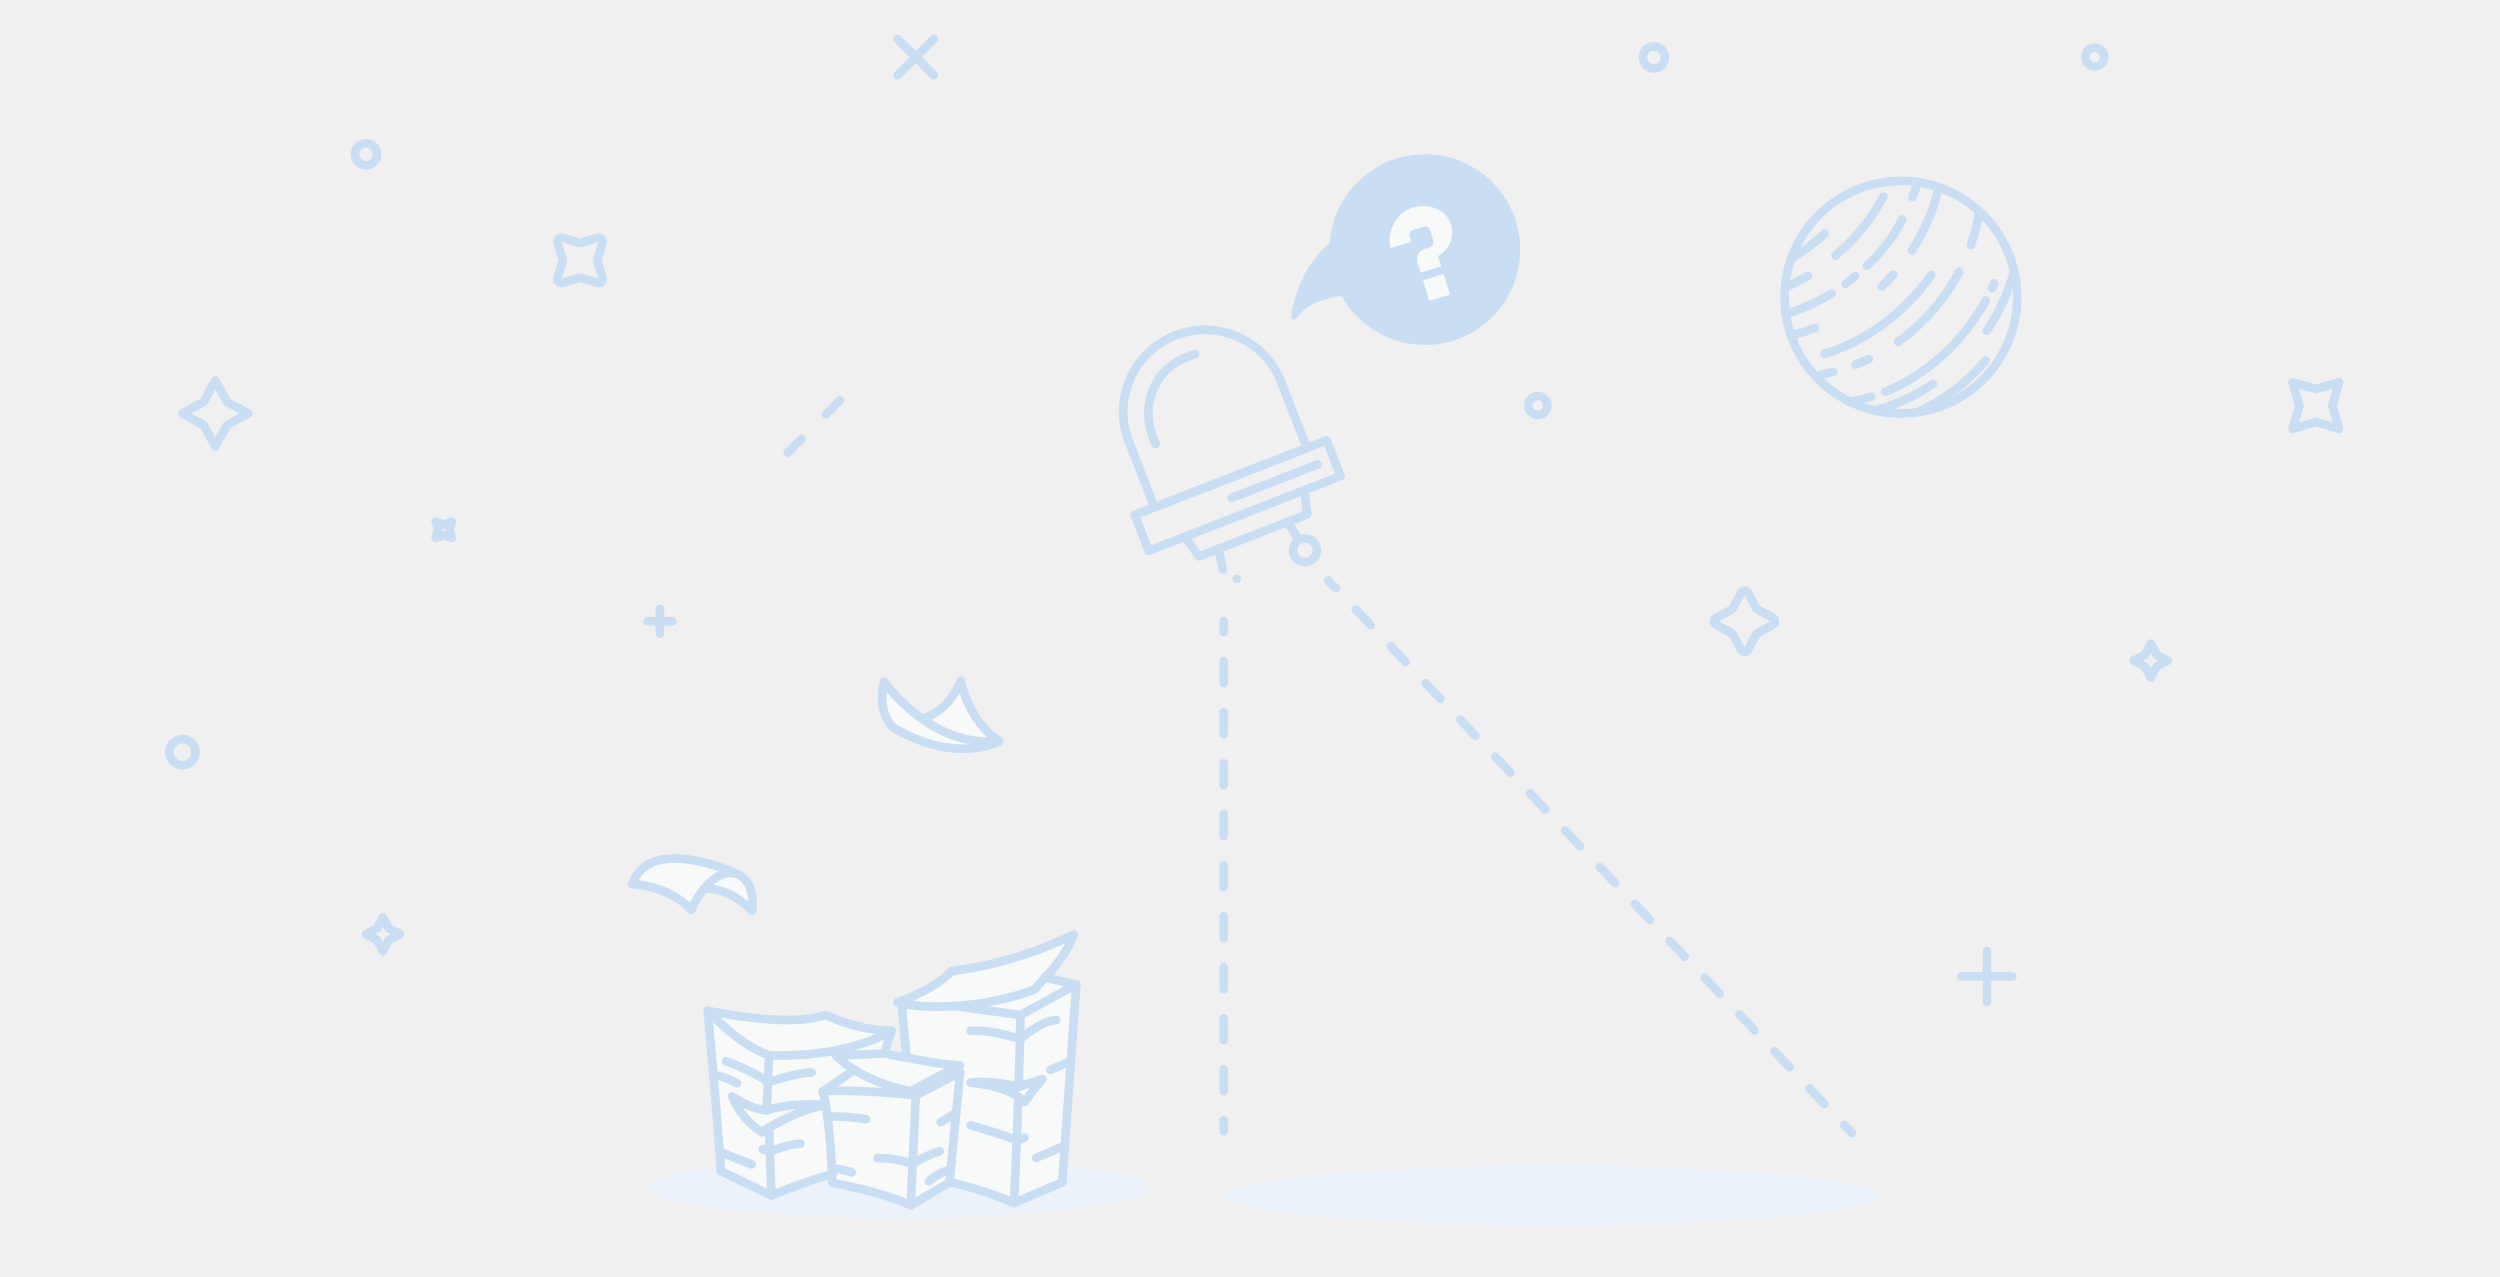
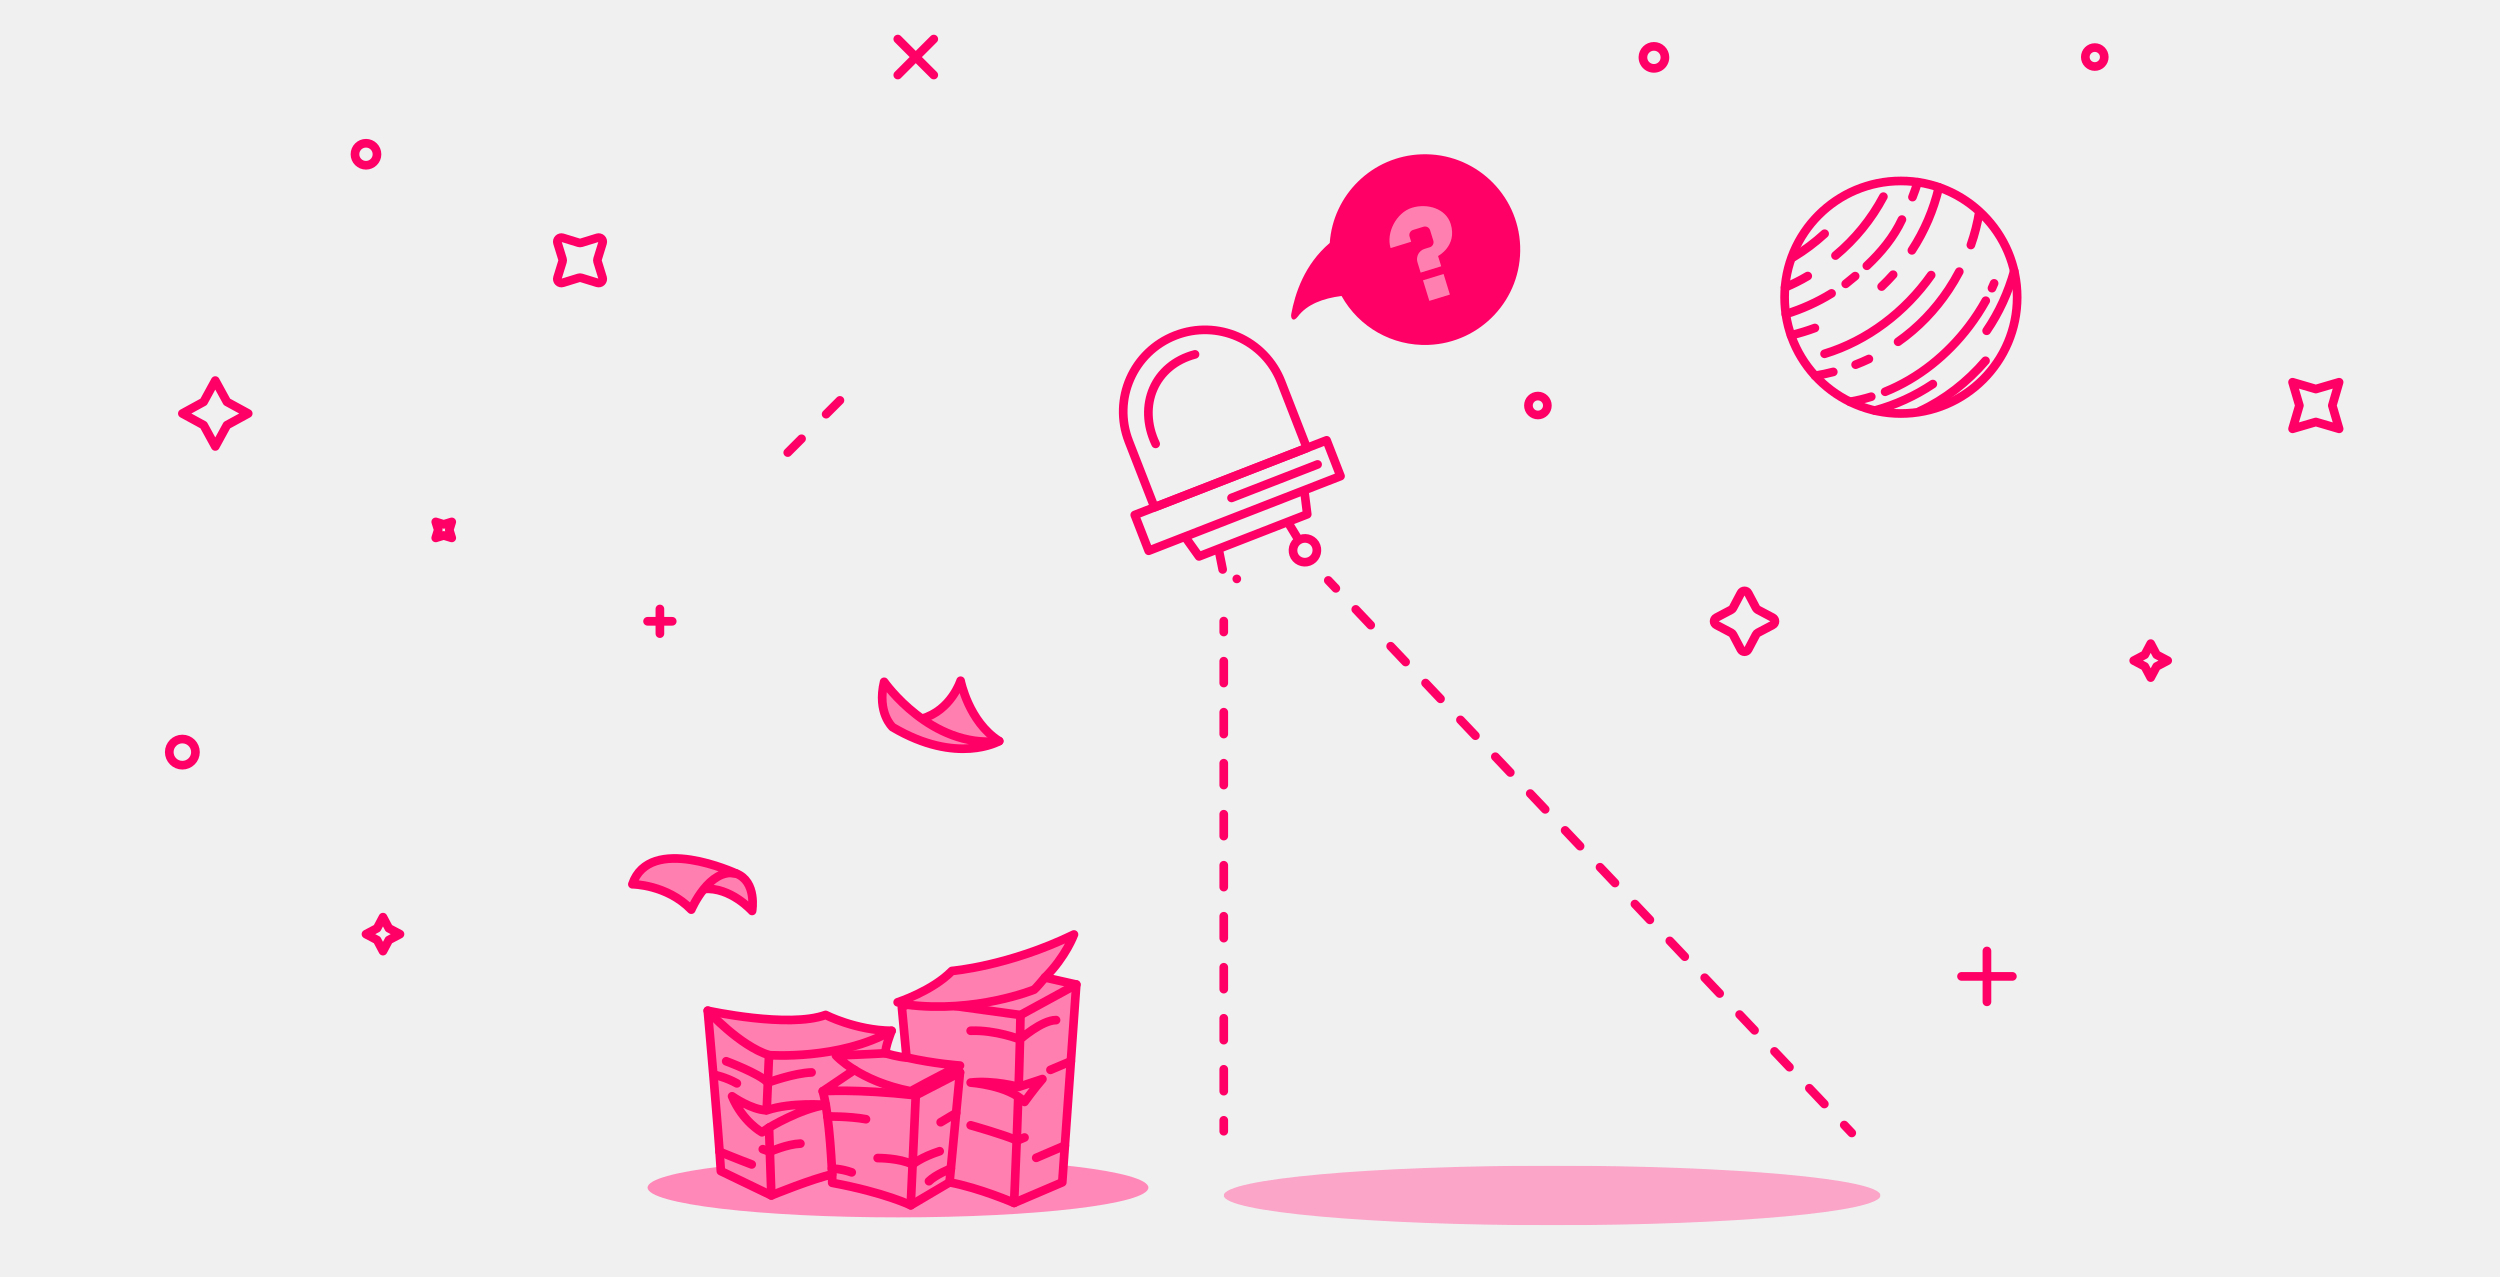
<svg xmlns="http://www.w3.org/2000/svg" xmlns:xlink="http://www.w3.org/1999/xlink" width="288" height="147" viewBox="0 0 288 147">
  <defs>
    <path id="a" d="M76.632 7H.977V.14h75.655V7z" />
  </defs>
  <g fill="none" fill-rule="evenodd">
-     <path d="M69.416 31.997l-.576-1.87a.464.464 0 0 1 0-.276l.576-1.87a.47.47 0 0 0-.587-.588l-1.872.576a.464.464 0 0 1-.276 0l-1.87-.576a.47.47 0 0 0-.588.587l.576 1.87a.464.464 0 0 1 0 .276l-.576 1.87a.47.47 0 0 0 .588.588l1.87-.576a.464.464 0 0 1 .276 0l1.87.576a.47.47 0 0 0 .588-.588zM103.425 4.5l4.144 4.144M103.425 8.644L107.57 4.5M241.32 5.48a1.09 1.09 0 1 1 0 2.183 1.09 1.09 0 0 1 0-2.182zM200.555 74.83l-.916-1.73a.467.467 0 0 0-.196-.197l-1.73-.915a.47.47 0 0 1 0-.83l1.73-.916a.464.464 0 0 0 .195-.195l.915-1.73a.47.47 0 0 1 .83 0l.916 1.73a.47.47 0 0 0 .196.195l1.73.916a.47.47 0 0 1 0 .83l-1.73.915a.472.472 0 0 0-.195.196l-.914 1.73a.47.47 0 0 1-.83 0zM228.895 109.55v5.86M231.826 112.48h-5.86M92.338 50.546l-1.59 1.59M96.76 46.124l-1.59 1.59M92.338 50.546a2.003 2.003 0 1 0 0 0zM43.43 17.77a1.268 1.268 0 1 1-2.537 0 1.268 1.268 0 0 1 2.536 0zM191.8 6.573a1.268 1.268 0 1 1-2.535 0 1.268 1.268 0 0 1 2.535 0zM247.76 78.058l-.676-1.28-1.28-.677 1.28-.676.677-1.28.678 1.28 1.28.677-1.28.678zM177.167 45.626a1.09 1.09 0 1 0 0 2.18 1.09 1.09 0 0 0 0-2.18zM76.02 70.154v2.84M77.44 71.574H74.6M22.516 86.644a1.508 1.508 0 1 1-3.016 0 1.508 1.508 0 0 1 3.016 0zM44.118 109.57l-.677-1.28-1.28-.676 1.28-.678.678-1.28.677 1.28 1.28.678-1.28.677zM50.196 61.967l.922-.284.923.284-.283-.923.284-.922-.922.283-.922-.283.284.922zM26.142 46.295l2.452 1.34-2.452 1.342-1.34 2.452-1.342-2.453-2.452-1.34 2.452-1.342 1.34-2.452zM268.682 46.717l.785 2.682-2.68-.787-2.684.786.786-2.683-.787-2.683 2.683.787 2.68-.786zM140.977 130.32v-1.26" stroke="#CADEF3" stroke-linecap="round" stroke-linejoin="round" />
-     <path d="M140.977 125.703V74.487" stroke="#CADEF3" stroke-linecap="round" stroke-linejoin="round" stroke-dasharray="2.519,3.358" />
-     <path d="M140.977 72.808v-1.26M153.02 66.864l.867.913" stroke="#CADEF3" stroke-linecap="round" stroke-linejoin="round" />
-     <path d="M156.184 70.202l55.125 58.19" stroke="#CADEF3" stroke-linecap="round" stroke-linejoin="round" stroke-dasharray="2.505,3.34" />
-     <path d="M212.458 129.604l.865.914" stroke="#CADEF3" stroke-linecap="round" stroke-linejoin="round" />
-     <path d="M175.123 28.366c.215 6.063-4.525 11.152-10.588 11.368a10.978 10.978 0 0 1-9.988-5.638c-2.16.272-4.006.986-5.036 2.368-.524.703-.85.216-.762-.265.44-2.42 1.545-5.758 4.438-8.21.38-5.54 4.895-10.01 10.57-10.212 6.062-.216 11.152 4.526 11.367 10.588" fill="#CADEF3" />
-     <path d="M163.293 30.22c-.2-.652.17-1.35.82-1.55l.593-.18a.614.614 0 0 0 .41-.775l-.365-1.184a.614.614 0 0 0-.773-.41l-1.184.365a.612.612 0 0 0-.41.774l.182.59-2.37.73c-.545-1.777.685-4.1 2.462-4.646 1.777-.546 3.917.092 4.463 1.868.78 2.535-1.458 3.69-1.458 3.69l.364 1.184-2.37.728-.363-1.184zm.637 2.072l2.37-.728.727 2.37-2.368.726-.73-2.368z" fill="#F8F9F9" />
-     <path d="M218.982 20.846c7.397 0 13.395 5.997 13.395 13.396 0 7.397-5.998 13.394-13.395 13.394-7.398 0-13.395-5.997-13.395-13.394 0-7.4 5.997-13.396 13.395-13.396zM227.046 28.224c.44-1.256.77-2.55.98-3.864" stroke="#CADEF3" stroke-linecap="round" stroke-linejoin="round" />
-     <path d="M218.66 39.37c2.298-1.61 4.273-3.67 5.824-6.005.443-.668.852-1.36 1.225-2.07M213.768 42.008a21.138 21.138 0 0 0 1.525-.653M209.1 43.285a22.95 22.95 0 0 0 2.094-.44M210.19 40.757c4.93-1.494 9.283-4.822 12.28-9.064M206.612 29.61a22.808 22.808 0 0 0 3.584-2.686M211.448 29.44a22.67 22.67 0 0 0 5.518-6.786M221.153 47.373c2.914-1.348 5.49-3.378 7.578-5.81M229.477 33.198c.083-.185.165-.37.243-.555M217.167 45.13c3.844-1.552 7.178-4.256 9.674-7.55a24.785 24.785 0 0 0 1.917-2.937M213.114 46.285c.83-.14 1.65-.337 2.455-.584M228.862 38.105c1.436-2.1 2.49-4.423 3.174-6.87M215.975 47.295a22.78 22.78 0 0 0 6.687-3.05M220.25 28.84a22.836 22.836 0 0 0 3.11-7.26M216.763 33.01c.46-.437.904-.892 1.325-1.366M206.32 38.62c.935-.22 1.855-.5 2.755-.835M220.316 22.706a23.02 23.02 0 0 0 .604-1.72M215.06 30.616c1.627-1.532 3.09-3.283 4.04-5.32M212.625 32.7c.367-.292.73-.588 1.088-.89M205.727 36.18a22.83 22.83 0 0 0 5.27-2.38M208.25 31.8c-.84.5-1.714.936-2.615 1.312" stroke="#CADEF3" stroke-linecap="round" stroke-linejoin="round" />
-     <path d="M115.105 85.374c-3.53-2.245-4.444-6.952-4.444-6.952s-1.076 3.402-4.455 4.376l.585 1.892 4.266 1.125 4.05-.44z" fill="#F8F9F9" />
-     <path d="M115.105 85.374c-3.53-2.245-4.444-6.952-4.444-6.952s-1.076 3.402-4.455 4.376l.585 1.892 4.266 1.125 4.05-.44z" stroke="#CADEF3" stroke-linecap="round" stroke-linejoin="round" />
-     <path d="M102.826 83.77s-1.825-1.64-.974-5.224c0 0 5.365 7.71 13.253 6.83 0 0-4.827 2.81-12.28-1.605" fill="#F8F9F9" />
-     <path d="M102.826 83.77s-1.825-1.64-.974-5.224c0 0 5.365 7.71 13.253 6.83 0 0-4.827 2.81-12.28-1.605z" stroke="#CADEF3" stroke-linecap="round" stroke-linejoin="round" />
-     <path d="M81.09 102.41c3.07-.26 5.55 2.53 5.55 2.53s.6-3.4-1.856-4.32l-4.597-.6.902 2.39z" fill="#F8F9F9" />
-     <path d="M81.09 102.41c3.07-.26 5.55 2.53 5.55 2.53s.6-3.4-1.856-4.32l-4.597-.6.902 2.39z" stroke="#CADEF3" stroke-linecap="round" stroke-linejoin="round" />
-     <path d="M72.85 101.865s3.967.01 6.787 2.926c0 0 2.047-4.83 5.147-4.17 0 0-9.942-4.61-11.934 1.245" fill="#F8F9F9" />
-     <path d="M72.85 101.865s3.967.01 6.787 2.926c0 0 2.047-4.83 5.147-4.17 0 0-9.942-4.61-11.934 1.245z" stroke="#CADEF3" stroke-linecap="round" stroke-linejoin="round" />
-     <path d="M132.295 136.812c0 1.895-12.916 3.43-28.847 3.43-15.932 0-28.847-1.535-28.847-3.43 0-1.895 12.916-3.43 28.848-3.43 15.93 0 28.847 1.535 28.847 3.43" fill="#EBF2FA" />
+     <path d="M69.416 31.997l-.576-1.87a.464.464 0 0 1 0-.276l.576-1.87a.47.47 0 0 0-.587-.588l-1.872.576a.464.464 0 0 1-.276 0l-1.87-.576a.47.47 0 0 0-.588.587l.576 1.87a.464.464 0 0 1 0 .276l-.576 1.87a.47.47 0 0 0 .588.588l1.87-.576a.464.464 0 0 1 .276 0l1.87.576a.47.47 0 0 0 .588-.588zM103.425 4.5l4.144 4.144M103.425 8.644L107.57 4.5M241.32 5.48a1.09 1.09 0 1 1 0 2.183 1.09 1.09 0 0 1 0-2.182zM200.555 74.83l-.916-1.73a.467.467 0 0 0-.196-.197l-1.73-.915a.47.47 0 0 1 0-.83l1.73-.916a.464.464 0 0 0 .195-.195l.915-1.73a.47.47 0 0 1 .83 0l.916 1.73a.47.47 0 0 0 .196.195l1.73.916a.47.47 0 0 1 0 .83l-1.73.915a.472.472 0 0 0-.195.196l-.914 1.73a.47.47 0 0 1-.83 0zM228.895 109.55v5.86M231.826 112.48h-5.86M92.338 50.546l-1.59 1.59M96.76 46.124l-1.59 1.59M92.338 50.546a2.003 2.003 0 1 0 0 0zM43.43 17.77a1.268 1.268 0 1 1-2.537 0 1.268 1.268 0 0 1 2.536 0zM191.8 6.573a1.268 1.268 0 1 1-2.535 0 1.268 1.268 0 0 1 2.535 0zM247.76 78.058l-.676-1.28-1.28-.677 1.28-.676.677-1.28.678 1.28 1.28.677-1.28.678zM177.167 45.626a1.09 1.09 0 1 0 0 2.18 1.09 1.09 0 0 0 0-2.18zM76.02 70.154v2.84M77.44 71.574H74.6M22.516 86.644a1.508 1.508 0 1 1-3.016 0 1.508 1.508 0 0 1 3.016 0zM44.118 109.57l-.677-1.28-1.28-.676 1.28-.678.678-1.28.677 1.28 1.28.678-1.28.677zM50.196 61.967l.922-.284.923.284-.283-.923.284-.922-.922.283-.922-.283.284.922zM26.142 46.295l2.452 1.34-2.452 1.342-1.34 2.452-1.342-2.453-2.452-1.34 2.452-1.342 1.34-2.452zM268.682 46.717l.785 2.682-2.68-.787-2.684.786.786-2.683-.787-2.683 2.683.787 2.68-.786zM140.977 130.32v-1.26" stroke="#FF0066" stroke-linecap="round" stroke-linejoin="round" />
+     <path d="M140.977 125.703V74.487" stroke="#FF0066" stroke-linecap="round" stroke-linejoin="round" stroke-dasharray="2.519,3.358" />
+     <path d="M140.977 72.808v-1.26M153.02 66.864l.867.913" stroke="#FF0066" stroke-linecap="round" stroke-linejoin="round" />
+     <path d="M156.184 70.202l55.125 58.19" stroke="#FF0066" stroke-linecap="round" stroke-linejoin="round" stroke-dasharray="2.505,3.34" />
+     <path d="M212.458 129.604l.865.914" stroke="#FF0066" stroke-linecap="round" stroke-linejoin="round" />
+     <path d="M175.123 28.366c.215 6.063-4.525 11.152-10.588 11.368a10.978 10.978 0 0 1-9.988-5.638c-2.16.272-4.006.986-5.036 2.368-.524.703-.85.216-.762-.265.44-2.42 1.545-5.758 4.438-8.21.38-5.54 4.895-10.01 10.57-10.212 6.062-.216 11.152 4.526 11.367 10.588" fill="#FF0066" />
+     <path d="M163.293 30.22c-.2-.652.17-1.35.82-1.55l.593-.18a.614.614 0 0 0 .41-.775l-.365-1.184a.614.614 0 0 0-.773-.41l-1.184.365a.612.612 0 0 0-.41.774l.182.59-2.37.73c-.545-1.777.685-4.1 2.462-4.646 1.777-.546 3.917.092 4.463 1.868.78 2.535-1.458 3.69-1.458 3.69l.364 1.184-2.37.728-.363-1.184zm.637 2.072l2.37-.728.727 2.37-2.368.726-.73-2.368z" fill="#ff80b0" />
+     <path d="M218.982 20.846c7.397 0 13.395 5.997 13.395 13.396 0 7.397-5.998 13.394-13.395 13.394-7.398 0-13.395-5.997-13.395-13.394 0-7.4 5.997-13.396 13.395-13.396zM227.046 28.224c.44-1.256.77-2.55.98-3.864" stroke="#FF0066" stroke-linecap="round" stroke-linejoin="round" />
+     <path d="M218.66 39.37c2.298-1.61 4.273-3.67 5.824-6.005.443-.668.852-1.36 1.225-2.07M213.768 42.008a21.138 21.138 0 0 0 1.525-.653M209.1 43.285a22.95 22.95 0 0 0 2.094-.44M210.19 40.757c4.93-1.494 9.283-4.822 12.28-9.064M206.612 29.61a22.808 22.808 0 0 0 3.584-2.686M211.448 29.44a22.67 22.67 0 0 0 5.518-6.786M221.153 47.373c2.914-1.348 5.49-3.378 7.578-5.81M229.477 33.198c.083-.185.165-.37.243-.555M217.167 45.13c3.844-1.552 7.178-4.256 9.674-7.55a24.785 24.785 0 0 0 1.917-2.937M213.114 46.285c.83-.14 1.65-.337 2.455-.584M228.862 38.105c1.436-2.1 2.49-4.423 3.174-6.87M215.975 47.295a22.78 22.78 0 0 0 6.687-3.05M220.25 28.84a22.836 22.836 0 0 0 3.11-7.26M216.763 33.01c.46-.437.904-.892 1.325-1.366M206.32 38.62c.935-.22 1.855-.5 2.755-.835M220.316 22.706a23.02 23.02 0 0 0 .604-1.72M215.06 30.616c1.627-1.532 3.09-3.283 4.04-5.32M212.625 32.7c.367-.292.73-.588 1.088-.89M205.727 36.18a22.83 22.83 0 0 0 5.27-2.38M208.25 31.8c-.84.5-1.714.936-2.615 1.312" stroke="#FF0066" stroke-linecap="round" stroke-linejoin="round" />
+     <path d="M115.105 85.374c-3.53-2.245-4.444-6.952-4.444-6.952s-1.076 3.402-4.455 4.376l.585 1.892 4.266 1.125 4.05-.44z" fill="#ff80b0" />
+     <path d="M115.105 85.374c-3.53-2.245-4.444-6.952-4.444-6.952s-1.076 3.402-4.455 4.376l.585 1.892 4.266 1.125 4.05-.44z" stroke="#FF0066" stroke-linecap="round" stroke-linejoin="round" />
+     <path d="M102.826 83.77s-1.825-1.64-.974-5.224c0 0 5.365 7.71 13.253 6.83 0 0-4.827 2.81-12.28-1.605" fill="#ff80b0" />
+     <path d="M102.826 83.77s-1.825-1.64-.974-5.224c0 0 5.365 7.71 13.253 6.83 0 0-4.827 2.81-12.28-1.605z" stroke="#FF0066" stroke-linecap="round" stroke-linejoin="round" />
+     <path d="M81.09 102.41c3.07-.26 5.55 2.53 5.55 2.53s.6-3.4-1.856-4.32l-4.597-.6.902 2.39z" fill="#ff80b0" />
+     <path d="M81.09 102.41c3.07-.26 5.55 2.53 5.55 2.53s.6-3.4-1.856-4.32l-4.597-.6.902 2.39z" stroke="#FF0066" stroke-linecap="round" stroke-linejoin="round" />
+     <path d="M72.85 101.865s3.967.01 6.787 2.926c0 0 2.047-4.83 5.147-4.17 0 0-9.942-4.61-11.934 1.245" fill="#ff80b0" />
+     <path d="M72.85 101.865s3.967.01 6.787 2.926c0 0 2.047-4.83 5.147-4.17 0 0-9.942-4.61-11.934 1.245z" stroke="#FF0066" stroke-linecap="round" stroke-linejoin="round" />
+     <path d="M132.295 136.812c0 1.895-12.916 3.43-28.847 3.43-15.932 0-28.847-1.535-28.847-3.43 0-1.895 12.916-3.43 28.848-3.43 15.93 0 28.847 1.535 28.847 3.43" fill="#ff88b9" />
    <g transform="translate(140 134.145)">
-       <mask id="b" fill="#fff">
+       <mask id="b" fill="#ffa2c9">
        <use xlink:href="#a" />
      </mask>
-       <path d="M76.632 3.57C76.632 5.464 59.696 7 38.804 7 17.914 7 .977 5.464.977 3.57.977 1.675 17.913.14 38.804.14c20.892 0 37.828 1.535 37.828 3.43" fill="#EBF2FA" mask="url(#b)" />
+       <path d="M76.632 3.57C76.632 5.464 59.696 7 38.804 7 17.914 7 .977 5.464.977 3.57.977 1.675 17.913.14 38.804.14c20.892 0 37.828 1.535 37.828 3.43" fill="#ff88b9" mask="url(#b)" />
    </g>
-     <path d="M95.865 135.29c-2.263.485-7.004 2.425-7.004 2.425l-5.817-2.802c-.27-4.634-1.51-18.48-1.51-18.48s9.322 2.048 13.578.486c0 0 3.45 1.776 7.597 1.83 0 0-.754 1.886-.7 2.587 0 0 1.616.484 2.424.484l-.538-5.763.54-.324-1.025-.27s3.987-1.292 6.25-3.61c0 0 6.52-.538 14.06-4.2 0 0-.915 2.532-3.34 4.955l3.61.81-1.616 22.788-5.548 2.37s-3.986-1.724-7.435-2.37l-4.47 2.64s-2.964-1.454-9.052-2.586v-.97z" fill="#F8F9F9" />
-     <path d="M95.865 135.29c-2.263.485-7.004 2.425-7.004 2.425l-5.817-2.802c-.27-4.634-1.51-18.48-1.51-18.48s9.322 2.048 13.578.486c0 0 3.45 1.776 7.597 1.83 0 0-.754 1.886-.7 2.587 0 0 1.616.484 2.424.484l-.538-5.763.54-.324-1.025-.27s3.987-1.292 6.25-3.61c0 0 6.52-.538 14.06-4.2 0 0-.915 2.532-3.34 4.955l3.61.81-1.616 22.788-5.548 2.37s-3.986-1.724-7.435-2.37l-4.47 2.64s-2.964-1.454-9.052-2.586v-.97z" stroke="#CADEF3" stroke-linecap="round" stroke-linejoin="round" />
-     <path d="M81.534 116.434s3.664 4.04 7.058 5.118c0 0 8.134.593 14.115-2.8" stroke="#CADEF3" stroke-linecap="round" stroke-linejoin="round" />
-     <path d="M88.86 137.715l-.268-7.813-.808.54s-2.21-1.186-3.448-4.15c0 0 2.21 1.564 3.986 1.617l.27-6.358" fill="#F8F9F9" />
-     <path d="M88.86 137.715l-.268-7.813-.808.54s-2.21-1.186-3.448-4.15c0 0 2.21 1.564 3.986 1.617l.27-6.358" stroke="#CADEF3" stroke-linecap="round" stroke-linejoin="round" />
-     <path fill="#F8F9F9" d="M123.987 113.417l-6.43 3.513-7.492-1.032" />
-     <path stroke="#CADEF3" stroke-linecap="round" stroke-linejoin="round" d="M123.987 113.417l-6.43 3.513-7.492-1.032" />
-     <path d="M116.822 138.577s.62-13.45.736-21.646" fill="#F8F9F9" />
-     <path d="M116.822 138.577s.62-13.45.736-21.646M111.82 118.745c2.87-.117 5.684.995 5.684.995s2.512-2.224 4.152-2.224" stroke="#CADEF3" stroke-linecap="round" stroke-linejoin="round" />
-     <path d="M123.36 122.258l-2.348.99" fill="#F8F9F9" />
-     <path d="M123.36 122.258l-2.348.99" stroke="#CADEF3" stroke-linecap="round" stroke-linejoin="round" />
-     <path d="M122.67 131.97l-3.298 1.412" fill="#F8F9F9" />
-     <path d="M122.67 131.97l-3.298 1.412M111.82 129.633s3.772 1.056 5.37 1.76l.836-.353M109.387 136.207l1.203-12.66-5.093 2.635-.582 12.665" stroke="#CADEF3" stroke-linecap="round" stroke-linejoin="round" />
-     <path d="M98.43 123.25l-3.647 2.462s3.747-.292 10.714.47" fill="#F8F9F9" />
-     <path d="M98.43 123.25l-3.647 2.462s3.747-.292 10.714.47" stroke="#CADEF3" stroke-linecap="round" stroke-linejoin="round" />
-     <path d="M110.59 123.546l-1-.297" fill="#F8F9F9" />
-     <path d="M110.59 123.546l-1-.297" stroke="#CADEF3" stroke-linecap="round" stroke-linejoin="round" />
-     <path d="M95.865 135.29s-.263-6.71-1.082-9.578" fill="#F8F9F9" />
-     <path d="M95.865 135.29s-.263-6.71-1.082-9.578" stroke="#CADEF3" stroke-linecap="round" stroke-linejoin="round" />
-     <path d="M88.592 129.903s3.538-2.158 6.533-2.618c0 0-3.953-.34-6.803.625" fill="#F8F9F9" />
-     <path d="M88.592 129.903s3.538-2.158 6.533-2.618c0 0-3.953-.34-6.803.625M83.658 122.258s3.802 1.4 4.8 2.457c0 0 3.046-1.11 5.036-1.17" stroke="#CADEF3" stroke-linecap="round" stroke-linejoin="round" />
-     <path d="M82.253 123.807s1.405.295 2.634.997" fill="#F8F9F9" />
-     <path d="M82.253 123.807s1.405.295 2.634.997M87.874 132.387l.813.29s1.997-.876 3.52-.934" stroke="#CADEF3" stroke-linecap="round" stroke-linejoin="round" />
-     <path d="M82.892 132.676s2.138.882 3.706 1.468" fill="#F8F9F9" />
-     <path d="M82.892 132.676s2.138.882 3.706 1.468" stroke="#CADEF3" stroke-linecap="round" stroke-linejoin="round" />
-     <path d="M95.324 128.618s2.503-.036 4.436.315" fill="#F8F9F9" />
-     <path d="M95.324 128.618s2.503-.036 4.436.315M101.106 133.41s2.49-.027 4.025.734c0 0 .953-.823 3.12-1.524" stroke="#CADEF3" stroke-linecap="round" stroke-linejoin="round" />
-     <path d="M110.146 128.22s-.902.537-1.78 1.063" fill="#F8F9F9" />
-     <path d="M110.146 128.22s-.902.537-1.78 1.063" stroke="#CADEF3" stroke-linecap="round" stroke-linejoin="round" />
-     <path d="M109.538 134.618s-1.758.697-2.52 1.458" fill="#F8F9F9" />
-     <path d="M109.538 134.618s-1.758.697-2.52 1.458" stroke="#CADEF3" stroke-linecap="round" stroke-linejoin="round" />
+     <path d="M95.865 135.29c-2.263.485-7.004 2.425-7.004 2.425l-5.817-2.802c-.27-4.634-1.51-18.48-1.51-18.48s9.322 2.048 13.578.486c0 0 3.45 1.776 7.597 1.83 0 0-.754 1.886-.7 2.587 0 0 1.616.484 2.424.484l-.538-5.763.54-.324-1.025-.27s3.987-1.292 6.25-3.61c0 0 6.52-.538 14.06-4.2 0 0-.915 2.532-3.34 4.955l3.61.81-1.616 22.788-5.548 2.37s-3.986-1.724-7.435-2.37l-4.47 2.64s-2.964-1.454-9.052-2.586v-.97z" fill="#ff80b0" />
+     <path d="M95.865 135.29c-2.263.485-7.004 2.425-7.004 2.425l-5.817-2.802c-.27-4.634-1.51-18.48-1.51-18.48s9.322 2.048 13.578.486c0 0 3.45 1.776 7.597 1.83 0 0-.754 1.886-.7 2.587 0 0 1.616.484 2.424.484l-.538-5.763.54-.324-1.025-.27s3.987-1.292 6.25-3.61c0 0 6.52-.538 14.06-4.2 0 0-.915 2.532-3.34 4.955l3.61.81-1.616 22.788-5.548 2.37s-3.986-1.724-7.435-2.37l-4.47 2.64s-2.964-1.454-9.052-2.586v-.97z" stroke="#FF0066" stroke-linecap="round" stroke-linejoin="round" />
+     <path d="M81.534 116.434s3.664 4.04 7.058 5.118c0 0 8.134.593 14.115-2.8" stroke="#FF0066" stroke-linecap="round" stroke-linejoin="round" />
+     <path d="M88.86 137.715l-.268-7.813-.808.54s-2.21-1.186-3.448-4.15c0 0 2.21 1.564 3.986 1.617l.27-6.358" fill="#ff80b0" />
+     <path d="M88.86 137.715l-.268-7.813-.808.54s-2.21-1.186-3.448-4.15c0 0 2.21 1.564 3.986 1.617l.27-6.358" stroke="#FF0066" stroke-linecap="round" stroke-linejoin="round" />
+     <path fill="#ff80b0" d="M123.987 113.417l-6.43 3.513-7.492-1.032" />
+     <path stroke="#FF0066" stroke-linecap="round" stroke-linejoin="round" d="M123.987 113.417l-6.43 3.513-7.492-1.032" />
+     <path d="M116.822 138.577s.62-13.45.736-21.646" fill="#ff80b0" />
+     <path d="M116.822 138.577s.62-13.45.736-21.646M111.82 118.745c2.87-.117 5.684.995 5.684.995s2.512-2.224 4.152-2.224" stroke="#FF0066" stroke-linecap="round" stroke-linejoin="round" />
+     <path d="M123.36 122.258l-2.348.99" fill="#ff80b0" />
+     <path d="M123.36 122.258l-2.348.99" stroke="#FF0066" stroke-linecap="round" stroke-linejoin="round" />
+     <path d="M122.67 131.97l-3.298 1.412" fill="#ff80b0" />
+     <path d="M122.67 131.97l-3.298 1.412M111.82 129.633s3.772 1.056 5.37 1.76l.836-.353M109.387 136.207l1.203-12.66-5.093 2.635-.582 12.665" stroke="#FF0066" stroke-linecap="round" stroke-linejoin="round" />
+     <path d="M98.43 123.25l-3.647 2.462s3.747-.292 10.714.47" fill="#ff80b0" />
+     <path d="M98.43 123.25l-3.647 2.462s3.747-.292 10.714.47" stroke="#FF0066" stroke-linecap="round" stroke-linejoin="round" />
+     <path d="M110.59 123.546l-1-.297" fill="#ff80b0" />
+     <path d="M110.59 123.546l-1-.297" stroke="#FF0066" stroke-linecap="round" stroke-linejoin="round" />
+     <path d="M95.865 135.29s-.263-6.71-1.082-9.578" fill="#ff80b0" />
+     <path d="M95.865 135.29s-.263-6.71-1.082-9.578" stroke="#FF0066" stroke-linecap="round" stroke-linejoin="round" />
+     <path d="M88.592 129.903s3.538-2.158 6.533-2.618c0 0-3.953-.34-6.803.625" fill="#ff80b0" />
+     <path d="M88.592 129.903s3.538-2.158 6.533-2.618c0 0-3.953-.34-6.803.625M83.658 122.258s3.802 1.4 4.8 2.457c0 0 3.046-1.11 5.036-1.17" stroke="#FF0066" stroke-linecap="round" stroke-linejoin="round" />
+     <path d="M82.253 123.807s1.405.295 2.634.997" fill="#ff80b0" />
+     <path d="M82.253 123.807s1.405.295 2.634.997M87.874 132.387l.813.29s1.997-.876 3.52-.934" stroke="#FF0066" stroke-linecap="round" stroke-linejoin="round" />
+     <path d="M82.892 132.676s2.138.882 3.706 1.468" fill="#ff80b0" />
+     <path d="M82.892 132.676s2.138.882 3.706 1.468" stroke="#FF0066" stroke-linecap="round" stroke-linejoin="round" />
+     <path d="M95.324 128.618s2.503-.036 4.436.315" fill="#ff80b0" />
+     <path d="M95.324 128.618s2.503-.036 4.436.315M101.106 133.41s2.49-.027 4.025.734c0 0 .953-.823 3.12-1.524" stroke="#FF0066" stroke-linecap="round" stroke-linejoin="round" />
+     <path d="M110.146 128.22s-.902.537-1.78 1.063" fill="#ff80b0" />
+     <path d="M110.146 128.22s-.902.537-1.78 1.063" stroke="#FF0066" stroke-linecap="round" stroke-linejoin="round" />
+     <path d="M109.538 134.618s-1.758.697-2.52 1.458" fill="#ff80b0" />
+     <path d="M109.538 134.618s-1.758.697-2.52 1.458" stroke="#FF0066" stroke-linecap="round" stroke-linejoin="round" />
    <g>
-       <path d="M95.834 134.618s1.056.005 2.285.438" fill="#F8F9F9" />
-       <path d="M95.834 134.618s1.056.005 2.285.438" stroke="#CADEF3" stroke-linecap="round" stroke-linejoin="round" />
+       <path d="M95.834 134.618s1.056.005 2.285.438" fill="#ff80b0" />
+       <path d="M95.834 134.618s1.056.005 2.285.438" stroke="#FF0066" stroke-linecap="round" stroke-linejoin="round" />
    </g>
-     <path d="M111.82 124.715s4.333.295 6.206 2.227c0 0 1.13-1.58 2.06-2.636l-2.74.908s-2.833-.794-5.526-.5" fill="#F8F9F9" />
-     <path d="M111.82 124.715s4.333.295 6.206 2.227c0 0 1.13-1.58 2.06-2.636l-2.74.908s-2.833-.794-5.526-.5zM102.006 121.337s-3.067.174-5.702.255c0 0 2.644 2.95 8.61 4.12 0 0 2.75-1.526 5.676-2.958 0 0-2.893-.198-6.16-.933" stroke="#CADEF3" stroke-linecap="round" stroke-linejoin="round" />
+     <path d="M111.82 124.715s4.333.295 6.206 2.227c0 0 1.13-1.58 2.06-2.636l-2.74.908s-2.833-.794-5.526-.5" fill="#ff80b0" />
+     <path d="M111.82 124.715s4.333.295 6.206 2.227c0 0 1.13-1.58 2.06-2.636l-2.74.908s-2.833-.794-5.526-.5zM102.006 121.337s-3.067.174-5.702.255c0 0 2.644 2.95 8.61 4.12 0 0 2.75-1.526 5.676-2.958 0 0-2.893-.198-6.16-.933" stroke="#FF0066" stroke-linecap="round" stroke-linejoin="round" />
    <g>
-       <path d="M120.377 112.61s-1.005 1.218-1.24 1.394c0 0-6.756 2.758-14.707 1.73" fill="#F8F9F9" />
-       <path d="M120.377 112.61s-1.005 1.218-1.24 1.394c0 0-6.756 2.758-14.707 1.73" stroke="#CADEF3" stroke-linecap="round" stroke-linejoin="round" />
+       <path d="M120.377 112.61s-1.005 1.218-1.24 1.394c0 0-6.756 2.758-14.707 1.73" fill="#ff80b0" />
+       <path d="M120.377 112.61s-1.005 1.218-1.24 1.394c0 0-6.756 2.758-14.707 1.73" stroke="#FF0066" stroke-linecap="round" stroke-linejoin="round" />
    </g>
-     <path d="M150.55 51.61l-17.553 6.83-2.96-7.605a9.418 9.418 0 0 1 5.363-12.192c4.847-1.887 10.305.515 12.192 5.362l2.96 7.605zM133.13 51.135c-2.102-4.44-.115-9.086 4.534-10.31" stroke="#CADEF3" stroke-linecap="round" stroke-linejoin="round" />
-     <path stroke="#CADEF3" stroke-linecap="round" stroke-linejoin="round" d="M154.428 54.85l-22.1 8.598-1.604-4.123 22.1-8.6zM151.785 53.503l-9.914 3.857M150.594 59.246L138.127 64.1l-1.622-2.275 13.747-5.348zM142.48 66.69zM140.85 65.602l-.473-2.38M151.505 62.662a1.384 1.384 0 1 1-2.366 1.438 1.384 1.384 0 0 1 2.365-1.437zM149.603 62.197l-1.26-2.074" />
+     <path d="M150.55 51.61l-17.553 6.83-2.96-7.605a9.418 9.418 0 0 1 5.363-12.192c4.847-1.887 10.305.515 12.192 5.362l2.96 7.605zM133.13 51.135c-2.102-4.44-.115-9.086 4.534-10.31" stroke="#FF0066" stroke-linecap="round" stroke-linejoin="round" />
+     <path stroke="#FF0066" stroke-linecap="round" stroke-linejoin="round" d="M154.428 54.85l-22.1 8.598-1.604-4.123 22.1-8.6zM151.785 53.503l-9.914 3.857M150.594 59.246L138.127 64.1l-1.622-2.275 13.747-5.348zM142.48 66.69zM140.85 65.602l-.473-2.38M151.505 62.662a1.384 1.384 0 1 1-2.366 1.438 1.384 1.384 0 0 1 2.365-1.437zM149.603 62.197l-1.26-2.074" />
  </g>
</svg>
